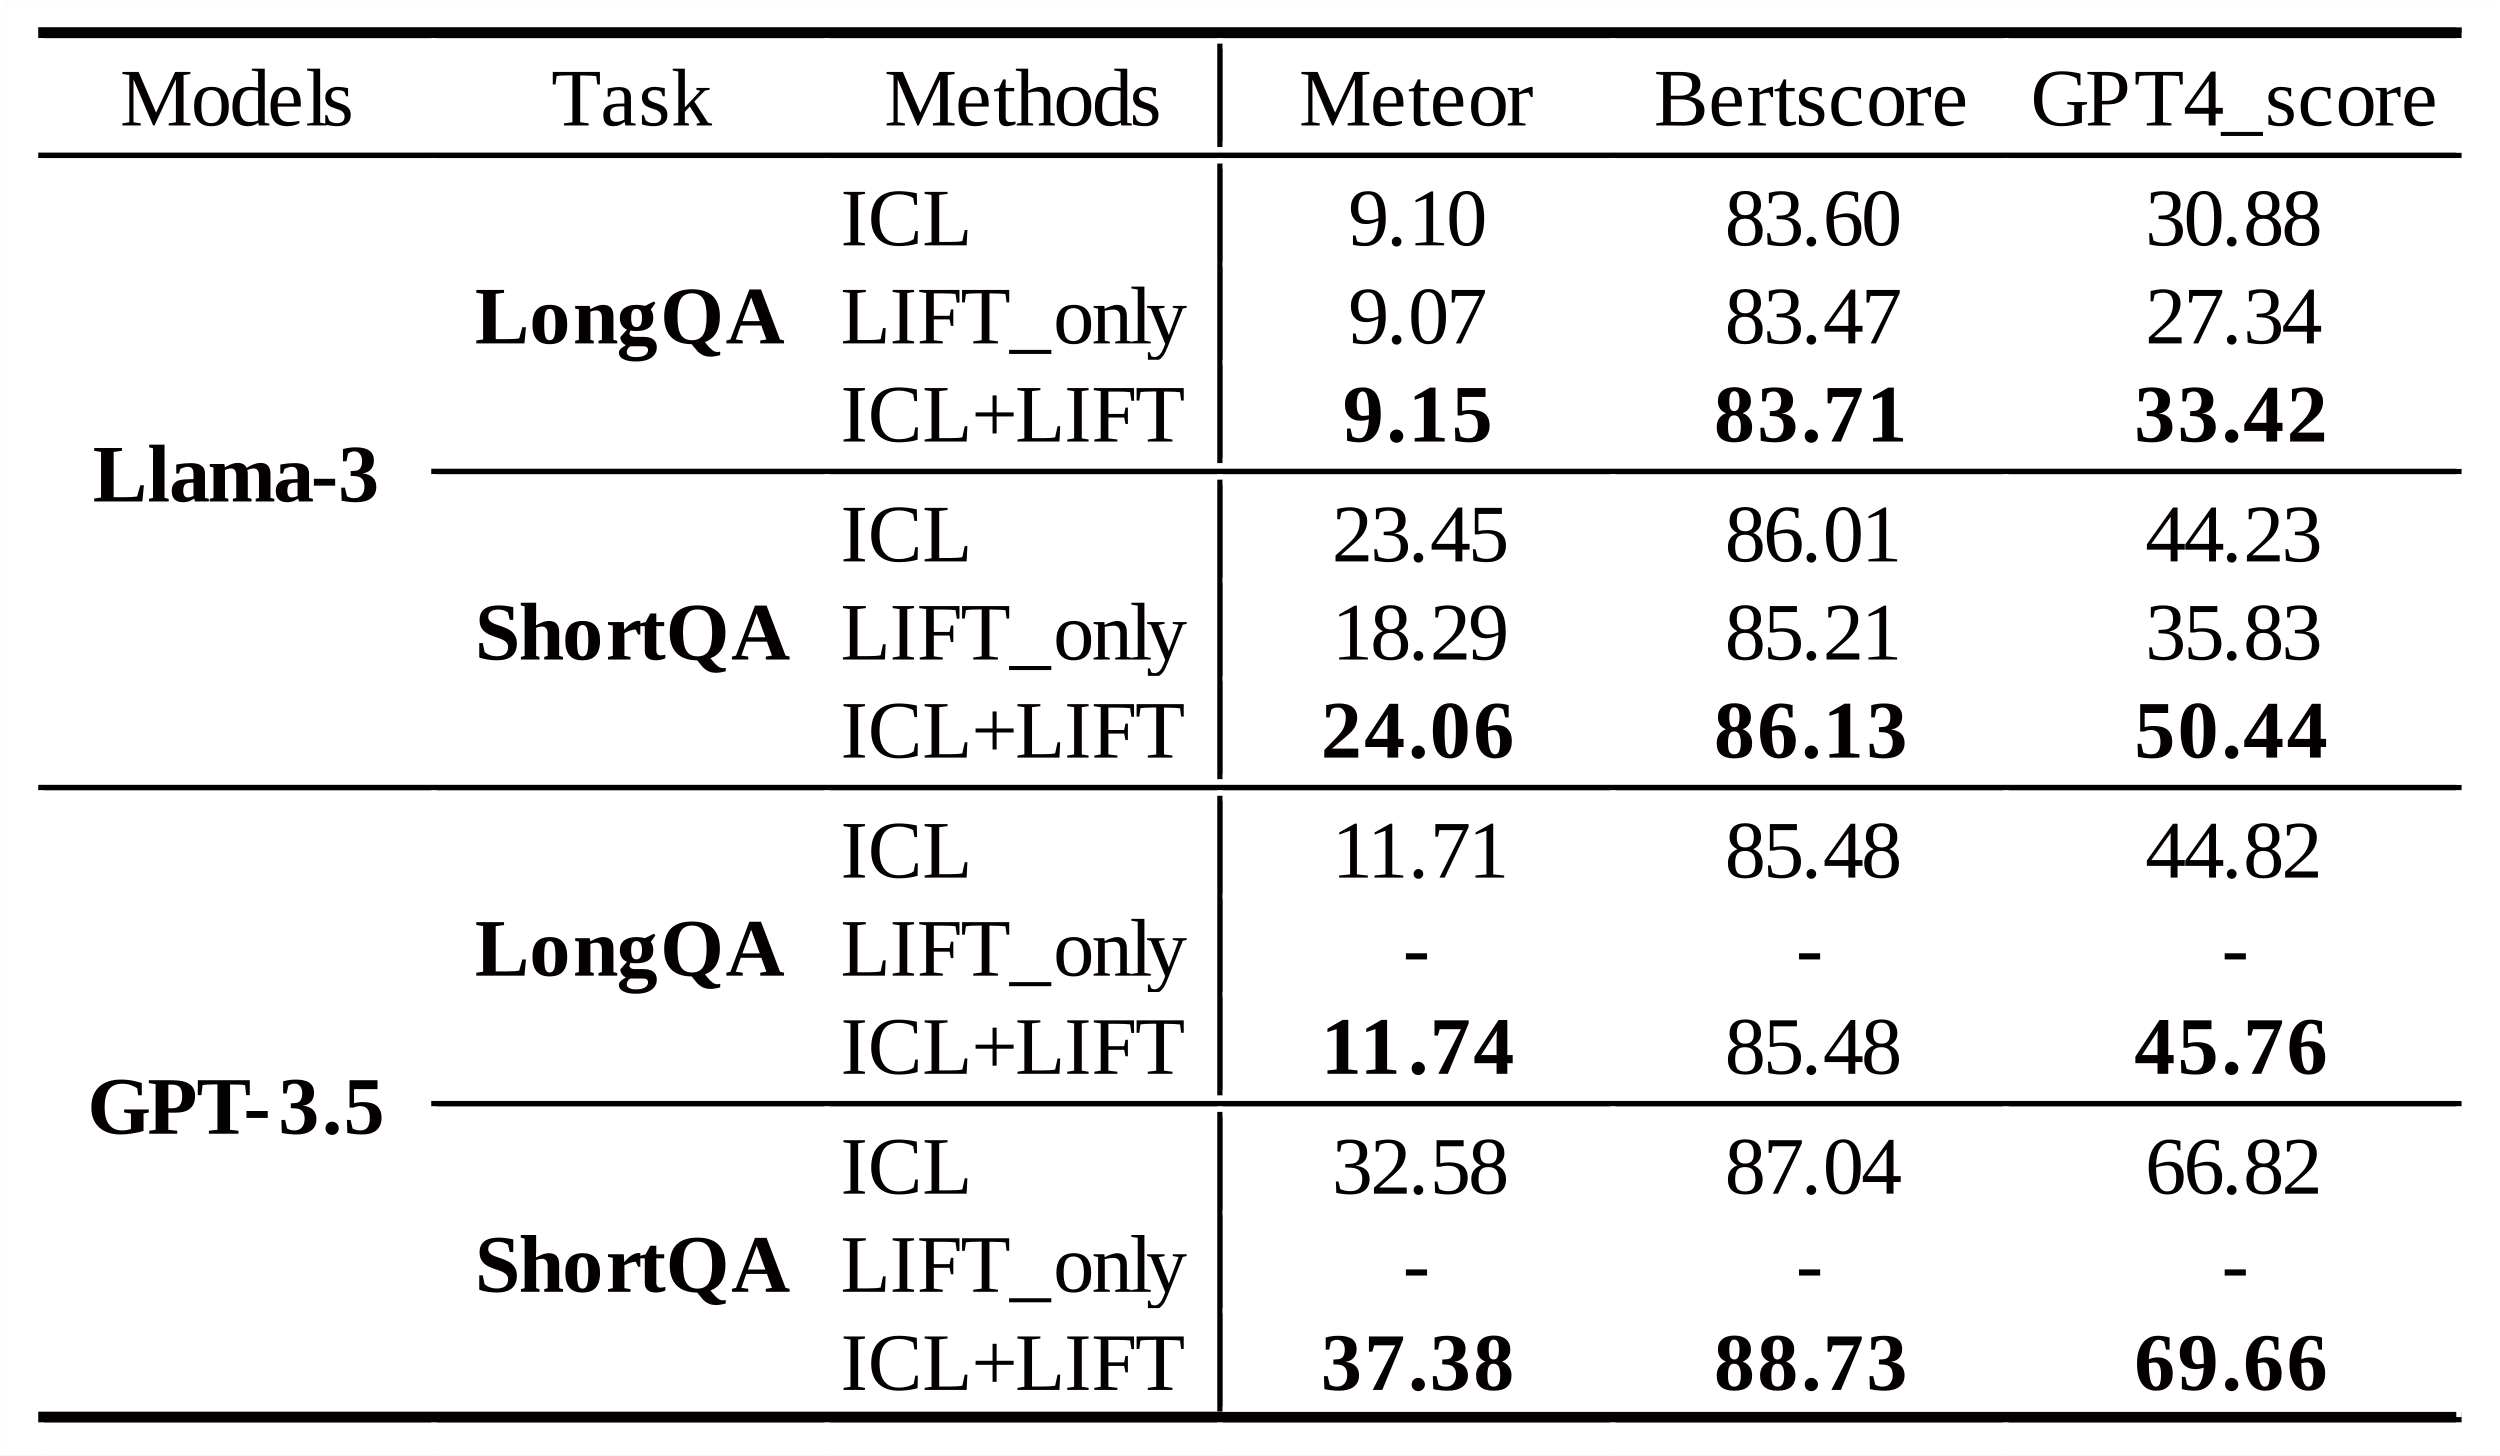
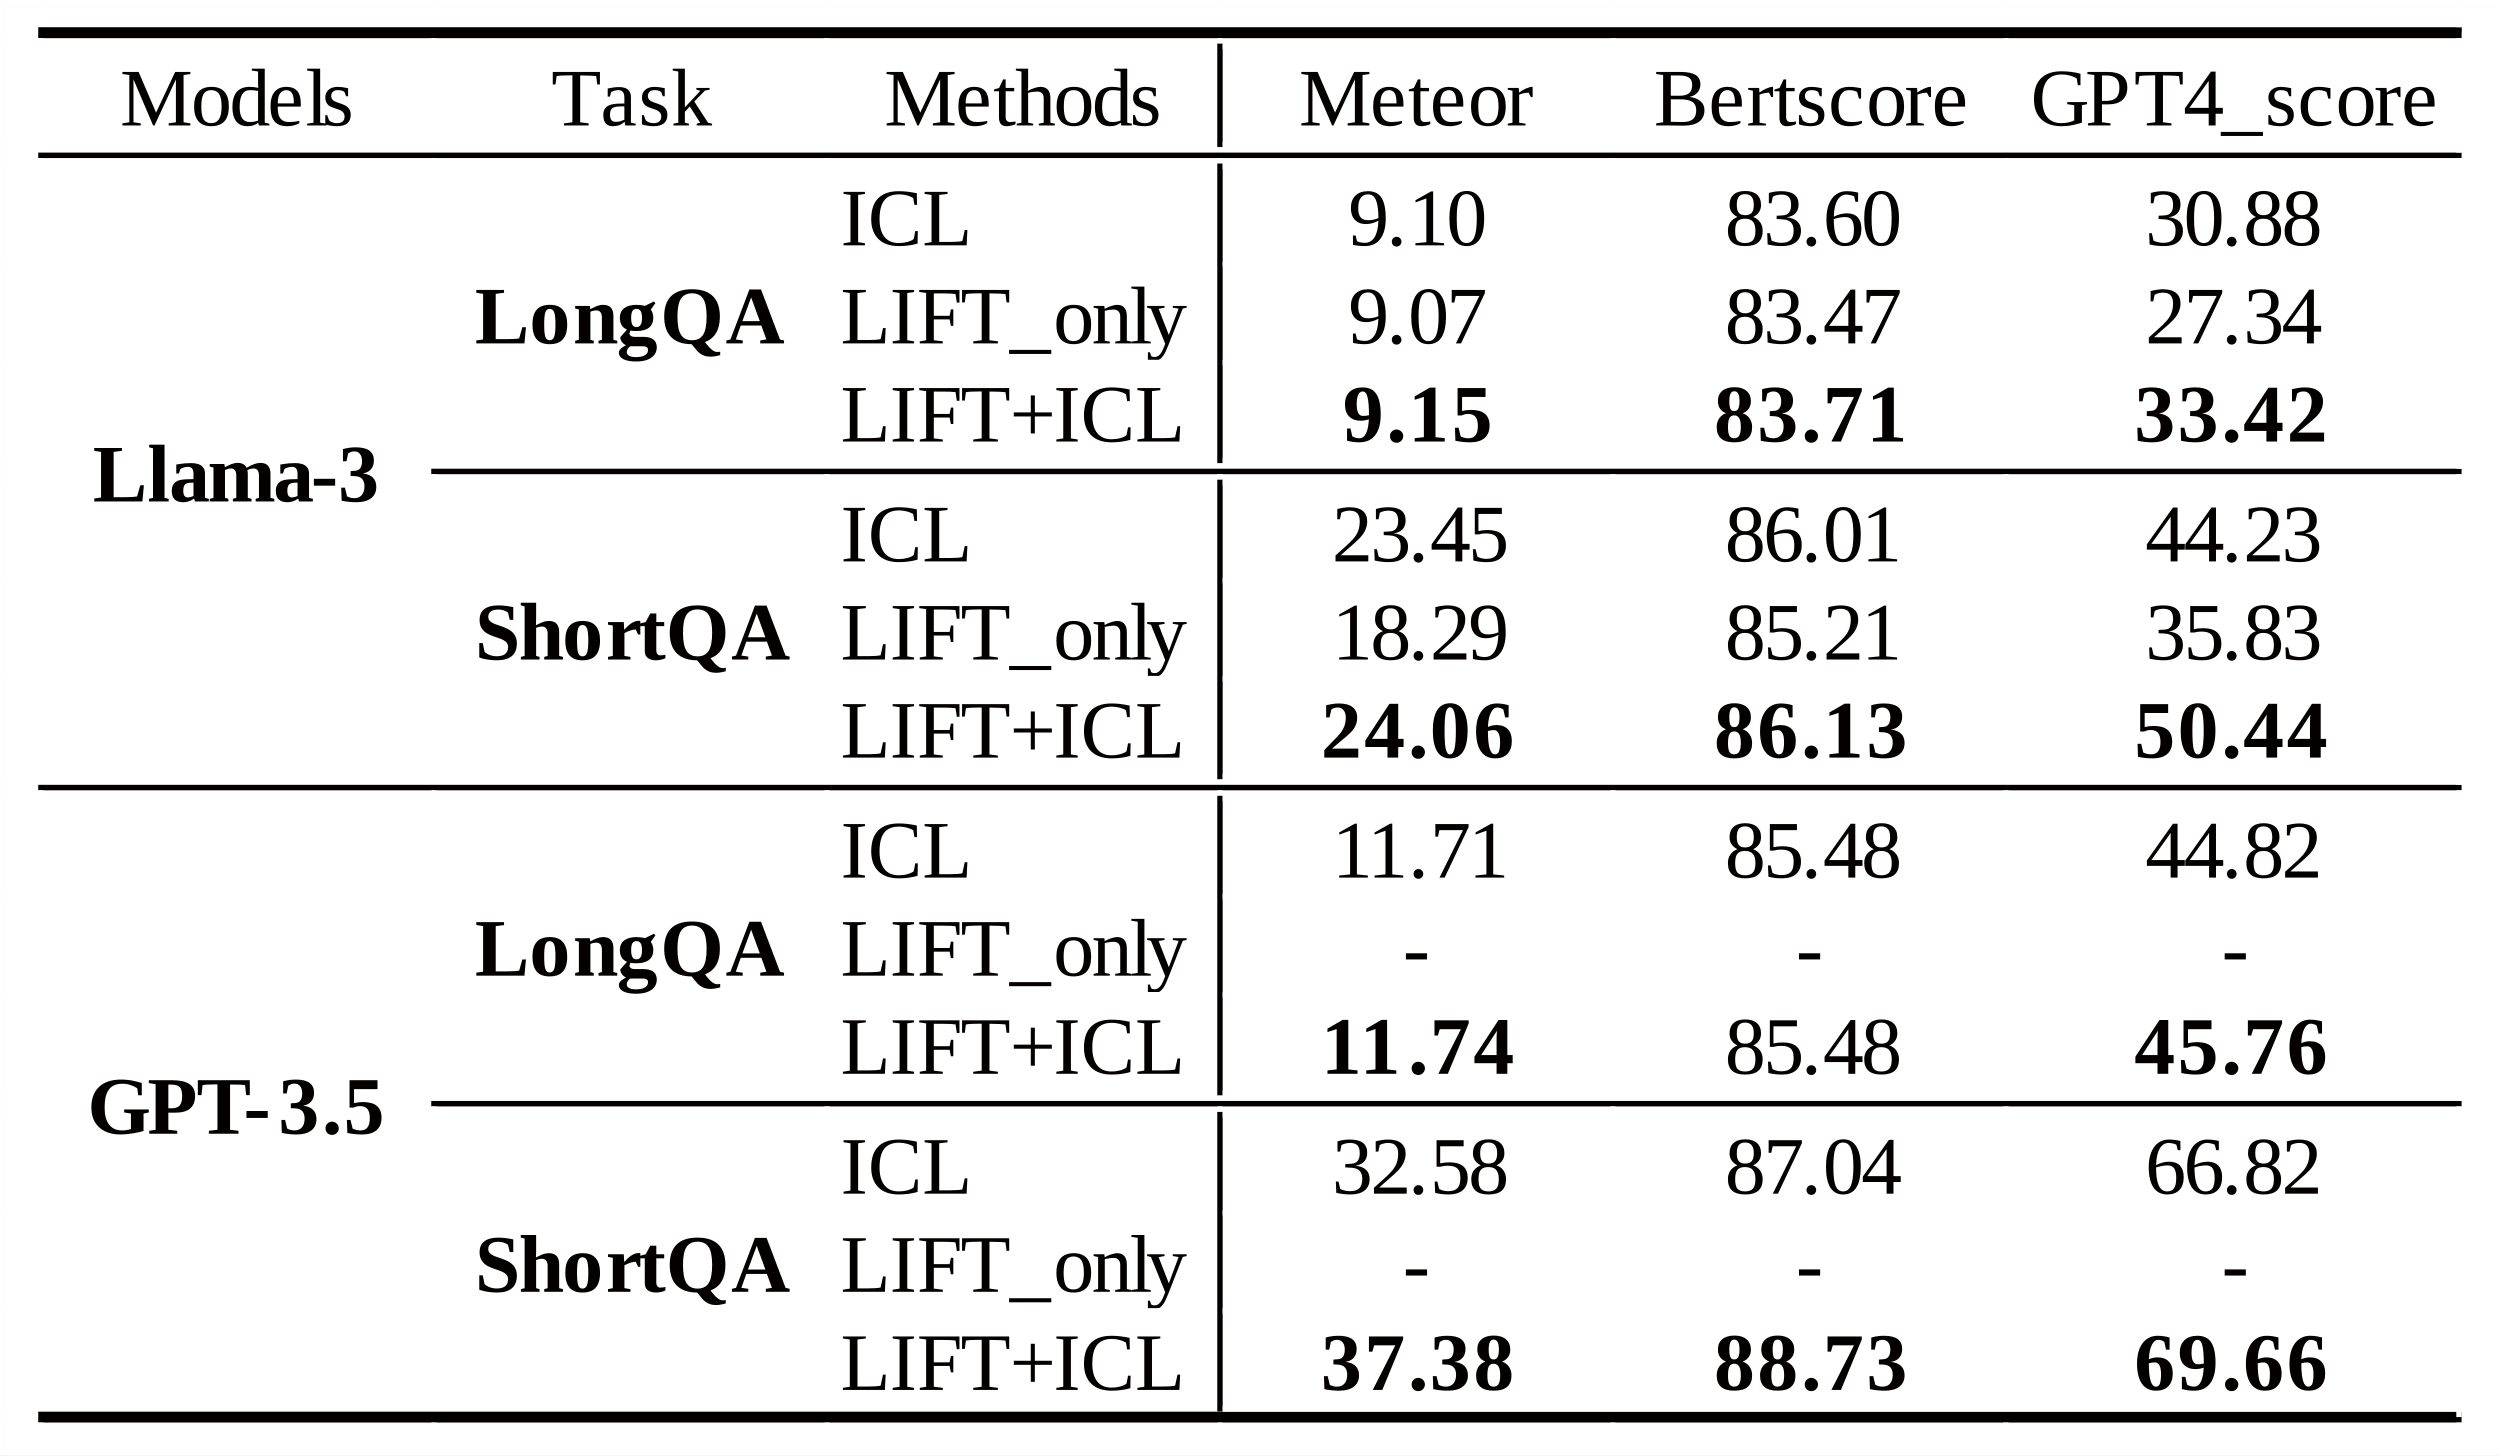
<svg xmlns="http://www.w3.org/2000/svg" id="_图层_2" data-name="图层 2" viewBox="0 0 356.35 207.43">
  <defs>
    <style>
      .cls-1 {
        letter-spacing: .02em;
      }

      .cls-2 {
        clip-path: url(#clippath-6);
      }

      .cls-3 {
        clip-path: url(#clippath-7);
      }

      .cls-4 {
        letter-spacing: -.04em;
      }

      .cls-5 {
        letter-spacing: 0em;
      }

      .cls-6 {
        letter-spacing: -.02em;
      }

      .cls-7 {
        letter-spacing: -.01em;
      }

      .cls-8 {
        clip-path: url(#clippath-4);
      }

      .cls-9 {
        letter-spacing: -.04em;
      }

      .cls-10 {
        letter-spacing: 0em;
      }

      .cls-11 {
        letter-spacing: 0em;
      }

      .cls-12 {
        letter-spacing: .02em;
      }

      .cls-13 {
        letter-spacing: -.08em;
      }

      .cls-14 {
        letter-spacing: -.06em;
      }

      .cls-15 {
        fill: #fff;
      }

      .cls-15, .cls-16 {
        fill-rule: evenodd;
      }

      .cls-17 {
        letter-spacing: .03em;
      }

      .cls-18 {
        letter-spacing: .03em;
      }

      .cls-19 {
        letter-spacing: .03em;
      }

      .cls-20 {
        letter-spacing: 0em;
      }

      .cls-21 {
        letter-spacing: 0em;
      }

      .cls-22 {
        letter-spacing: 0em;
      }

      .cls-23 {
        letter-spacing: -.08em;
      }

      .cls-16, .cls-24, .cls-25 {
        fill: #040000;
      }

      .cls-24 {
        font-family: TimesNewRomanPSMT, 'Times New Roman';
      }

      .cls-24, .cls-25 {
        font-size: 11.65px;
      }

      .cls-26 {
        clip-path: url(#clippath-1);
      }

      .cls-27 {
        letter-spacing: -.01em;
      }

      .cls-28 {
        letter-spacing: .04em;
      }

      .cls-29 {
-         letter-spacing: -.03em;
+         clip-path: url(#clippath-5);
      }

      .cls-30 {
-         clip-path: url(#clippath-5);
+         letter-spacing: .02em;
      }

      .cls-31 {
        letter-spacing: .02em;
      }

      .cls-32 {
-         letter-spacing: .02em;
+         clip-path: url(#clippath-3);
      }

      .cls-33 {
-         clip-path: url(#clippath-3);
-       }
- 
-       .cls-34 {
        clip-rule: evenodd;
        fill: none;
      }

+       .cls-34 {
+         letter-spacing: -.01em;
+       }
+ 
      .cls-35 {
        letter-spacing: -.01em;
      }

      .cls-36 {
-         letter-spacing: -.01em;
+         letter-spacing: .02em;
      }

      .cls-37 {
-         letter-spacing: .02em;
+         letter-spacing: -.03em;
      }

      .cls-38 {
+         clip-path: url(#clippath-2);
+       }
+ 
+       .cls-39 {
        letter-spacing: -.03em;
-       }
- 
-       .cls-39 {
-         clip-path: url(#clippath-2);
      }

      .cls-40 {
        letter-spacing: -.02em;
      }

      .cls-41 {
        clip-path: url(#clippath);
-       }
- 
-       .cls-42 {
-         letter-spacing: 0em;
      }

      .cls-25 {
        font-family: TimesNewRomanPS-BoldMT, 'Times New Roman';
        font-weight: 700;
      }

-       .cls-43 {
+       .cls-42 {
        letter-spacing: -.03em;
      }
    </style>
    <clipPath id="clippath">
-       <polygon class="cls-34" points=".78 .78 356.35 .78 356.35 207.43 .78 207.43 .78 .78 .78 .78" />
+       <polygon class="cls-33" points=".78 .78 356.35 .78 356.35 207.43 .78 207.43 .78 .78 .78 .78" />
    </clipPath>
    <clipPath id="clippath-1">
-       <polygon class="cls-34" points="62.24 24.08 117.49 24.08 117.49 65.26 62.24 65.26 62.24 24.08 62.24 24.08" />
+       <polygon class="cls-33" points="62.24 24.08 117.49 24.08 117.49 65.26 62.24 65.26 62.24 24.08 62.24 24.08" />
    </clipPath>
    <clipPath id="clippath-2">
-       <polygon class="cls-34" points="6.22 24.08 61.47 24.08 61.47 110.32 6.22 110.32 6.22 24.08 6.22 24.08" />
+       <polygon class="cls-33" points="6.22 24.08 61.47 24.08 61.47 110.32 6.22 110.32 6.22 24.08 6.22 24.08" />
    </clipPath>
    <clipPath id="clippath-3">
-       <polygon class="cls-34" points="62.24 69.14 117.49 69.14 117.49 110.32 62.24 110.32 62.24 69.14 62.24 69.14" />
+       <polygon class="cls-33" points="62.24 69.14 117.49 69.14 117.49 110.32 62.24 110.32 62.24 69.14 62.24 69.14" />
    </clipPath>
    <clipPath id="clippath-4">
-       <polygon class="cls-34" points="62.24 114.2 117.49 114.2 117.49 155.38 62.24 155.38 62.24 114.2 62.24 114.2" />
+       <polygon class="cls-33" points="62.24 114.2 117.49 114.2 117.49 155.38 62.24 155.38 62.24 114.2 62.24 114.2" />
    </clipPath>
    <clipPath id="clippath-5">
-       <polygon class="cls-34" points="62.24 159.27 117.49 159.27 117.49 200.44 62.24 200.44 62.24 159.27 62.24 159.27" />
+       <polygon class="cls-33" points="62.24 159.27 117.49 159.27 117.49 200.44 62.24 200.44 62.24 159.27 62.24 159.27" />
    </clipPath>
    <clipPath id="clippath-6">
-       <polygon class="cls-34" points="6.22 114.2 61.47 114.2 61.47 200.44 6.22 200.44 6.22 114.2 6.22 114.2" />
+       <polygon class="cls-33" points="6.22 114.2 61.47 114.2 61.47 200.44 6.22 200.44 6.22 114.2 6.22 114.2" />
    </clipPath>
    <clipPath id="clippath-7">
-       <polygon class="cls-34" points="0 0 356.35 0 356.35 207.43 0 207.43 0 0 0 0" />
+       <polygon class="cls-33" points="0 0 356.35 0 356.35 207.43 0 207.43 0 0 0 0" />
    </clipPath>
  </defs>
  <g id="_图层_1-2" data-name="图层 1">
    <g>
      <g class="cls-41">
        <polyline class="cls-15" points="0 0 0 207.43 356.35 207.43 356.35 0 0 0" />
        <text class="cls-24" transform="translate(17.12 17.88)">
          <tspan class="cls-40" x="0" y="0">M</tspan>
-           <tspan class="cls-38" x="10.11" y="0">od</tspan>
-           <tspan class="cls-37" x="20.99" y="0">e</tspan>
+           <tspan class="cls-37" x="10.11" y="0">od</tspan>
+           <tspan class="cls-36" x="20.99" y="0">e</tspan>
          <tspan class="cls-13" x="26.42" y="0">l</tspan>
          <tspan class="cls-5" x="28.76" y="0">s</tspan>
        </text>
        <text class="cls-24" transform="translate(78.59 17.88)">
          <tspan class="cls-11" x="0" y="0">T</tspan>
-           <tspan class="cls-32" x="7" y="0">a</tspan>
+           <tspan class="cls-31" x="7" y="0">a</tspan>
          <tspan class="cls-21" x="12.43" y="0">s</tspan>
          <tspan x="17.08" y="0">k</tspan>
        </text>
        <text class="cls-24" transform="translate(126.05 17.88)">
          <tspan class="cls-40" x="0" y="0">M</tspan>
-           <tspan class="cls-37" x="10.11" y="0">e</tspan>
+           <tspan class="cls-36" x="10.11" y="0">e</tspan>
          <tspan class="cls-27" x="15.53" y="0">t</tspan>
-           <tspan class="cls-38" x="18.64" y="0">hod</tspan>
+           <tspan class="cls-37" x="18.64" y="0">hod</tspan>
          <tspan x="34.97" y="0">s</tspan>
        </text>
        <text class="cls-24" transform="translate(185.17 17.88)">
          <tspan class="cls-6" x="0" y="0">M</tspan>
          <tspan class="cls-12" x="10.11" y="0">e</tspan>
-           <tspan class="cls-36" x="15.53" y="0">t</tspan>
+           <tspan class="cls-35" x="15.53" y="0">t</tspan>
          <tspan class="cls-12" x="18.64" y="0">e</tspan>
-           <tspan class="cls-43" x="24.07" y="0">o</tspan>
+           <tspan class="cls-42" x="24.07" y="0">o</tspan>
          <tspan x="29.51" y="0">r</tspan>
        </text>
        <text class="cls-24" transform="translate(235.75 17.88)">
          <tspan x="0" y="0">B</tspan>
-           <tspan class="cls-32" x="7.77" y="0">e</tspan>
+           <tspan class="cls-31" x="7.77" y="0">e</tspan>
          <tspan x="13.2" y="0">r</tspan>
          <tspan class="cls-7" x="17.08" y="0">t</tspan>
          <tspan class="cls-21" x="20.19" y="0">s</tspan>
          <tspan class="cls-12" x="24.84" y="0">c</tspan>
-           <tspan class="cls-43" x="30.27" y="0">o</tspan>
+           <tspan class="cls-42" x="30.27" y="0">o</tspan>
          <tspan class="cls-22" x="35.71" y="0">re</tspan>
        </text>
        <text class="cls-24" transform="translate(289.44 17.88)">
          <tspan class="cls-14" x="0" y="0">G</tspan>
          <tspan class="cls-28" x="7.77" y="0">P</tspan>
-           <tspan class="cls-35" x="14.76" y="0">T</tspan>
-           <tspan class="cls-43" x="21.76" y="0">4</tspan>
+           <tspan class="cls-34" x="14.76" y="0">T</tspan>
+           <tspan class="cls-42" x="21.76" y="0">4</tspan>
          <tspan class="cls-17" x="27.2" y="0">_</tspan>
          <tspan class="cls-21" x="33.41" y="0">s</tspan>
          <tspan class="cls-12" x="38.06" y="0">c</tspan>
-           <tspan class="cls-43" x="43.49" y="0">o</tspan>
+           <tspan class="cls-42" x="43.49" y="0">o</tspan>
          <tspan class="cls-22" x="48.94" y="0">re</tspan>
        </text>
        <text class="cls-24" transform="translate(119.82 34.97)">
          <tspan x="0" y="0">ICL</tspan>
        </text>
        <text class="cls-24" transform="translate(192.18 34.97)">
-           <tspan class="cls-43" x="0" y="0">9</tspan>
+           <tspan class="cls-42" x="0" y="0">9</tspan>
          <tspan class="cls-1" x="5.44" y="0">.</tspan>
-           <tspan class="cls-43" x="8.54" y="0">1</tspan>
+           <tspan class="cls-42" x="8.54" y="0">1</tspan>
          <tspan x="13.98" y="0">0</tspan>
        </text>
        <text class="cls-24" transform="translate(245.86 34.97)">
-           <tspan class="cls-43" x="0" y="0">83</tspan>
-           <tspan class="cls-1" x="10.88" y="0">.</tspan>
-           <tspan class="cls-43" x="13.98" y="0">6</tspan>
+           <tspan class="cls-42" x="0" y="0">83</tspan>
+           <tspan class="cls-1" x="10.88" y="0">.</tspan>
+           <tspan class="cls-42" x="13.98" y="0">6</tspan>
          <tspan class="cls-10" x="19.43" y="0">0</tspan>
        </text>
        <text class="cls-24" transform="translate(305.78 34.97)">
-           <tspan class="cls-43" x="0" y="0">30</tspan>
-           <tspan class="cls-1" x="10.88" y="0">.</tspan>
-           <tspan class="cls-43" x="13.98" y="0">8</tspan>
+           <tspan class="cls-42" x="0" y="0">30</tspan>
+           <tspan class="cls-1" x="10.88" y="0">.</tspan>
+           <tspan class="cls-42" x="13.98" y="0">8</tspan>
          <tspan class="cls-10" x="19.43" y="0">8</tspan>
        </text>
        <text class="cls-24" transform="translate(119.82 48.95)">
          <tspan class="cls-11" x="0" y="0">L</tspan>
          <tspan class="cls-20" x="7" y="0">I</tspan>
          <tspan class="cls-6" x="10.88" y="0">F</tspan>
          <tspan class="cls-11" x="17.11" y="0">T</tspan>
          <tspan class="cls-18" x="24.11" y="0">_</tspan>
-           <tspan class="cls-43" x="30.32" y="0">on</tspan>
+           <tspan class="cls-42" x="30.32" y="0">on</tspan>
          <tspan class="cls-23" x="41.21" y="0">l</tspan>
          <tspan x="43.55" y="0">y</tspan>
        </text>
        <text class="cls-24" transform="translate(192.18 48.95)">
-           <tspan class="cls-43" x="0" y="0">9</tspan>
+           <tspan class="cls-42" x="0" y="0">9</tspan>
          <tspan class="cls-1" x="5.44" y="0">.</tspan>
-           <tspan class="cls-43" x="8.54" y="0">0</tspan>
+           <tspan class="cls-42" x="8.54" y="0">0</tspan>
          <tspan x="13.98" y="0">7</tspan>
        </text>
        <text class="cls-24" transform="translate(245.86 48.95)">
-           <tspan class="cls-43" x="0" y="0">83</tspan>
-           <tspan class="cls-1" x="10.88" y="0">.</tspan>
-           <tspan class="cls-43" x="13.98" y="0">4</tspan>
+           <tspan class="cls-42" x="0" y="0">83</tspan>
+           <tspan class="cls-1" x="10.88" y="0">.</tspan>
+           <tspan class="cls-42" x="13.98" y="0">4</tspan>
          <tspan class="cls-10" x="19.43" y="0">7</tspan>
        </text>
        <text class="cls-24" transform="translate(305.78 48.95)">
-           <tspan class="cls-43" x="0" y="0">27</tspan>
-           <tspan class="cls-1" x="10.88" y="0">.</tspan>
-           <tspan class="cls-43" x="13.98" y="0">3</tspan>
+           <tspan class="cls-42" x="0" y="0">27</tspan>
+           <tspan class="cls-1" x="10.88" y="0">.</tspan>
+           <tspan class="cls-42" x="13.98" y="0">3</tspan>
          <tspan class="cls-10" x="19.43" y="0">4</tspan>
        </text>
        <text class="cls-24" transform="translate(119.82 62.94)">
-           <tspan x="0" y="0">IC</tspan>
-           <tspan class="cls-11" x="11.65" y="0">L</tspan>
-           <tspan class="cls-29" x="18.66" y="0">+</tspan>
-           <tspan class="cls-42" x="24.88" y="0">L</tspan>
-           <tspan x="31.88" y="0">I</tspan>
-           <tspan class="cls-6" x="35.76" y="0">F</tspan>
-           <tspan x="41.99" y="0">T</tspan>
+           <tspan class="cls-11" x="0" y="0">L</tspan>
+           <tspan class="cls-20" x="7" y="0">I</tspan>
+           <tspan class="cls-6" x="10.88" y="0">F</tspan>
+           <tspan class="cls-11" x="17.11" y="0">T</tspan>
+           <tspan class="cls-39" x="24.11" y="0">+</tspan>
+           <tspan x="30.33" y="0">ICL</tspan>
        </text>
        <text class="cls-25" transform="translate(191.4 62.94)">
          <tspan class="cls-17" x="0" y="0">9</tspan>
          <tspan class="cls-1" x="6.21" y="0">.</tspan>
          <tspan class="cls-17" x="9.31" y="0">1</tspan>
          <tspan x="15.52" y="0">5</tspan>
        </text>
        <text class="cls-25" transform="translate(244.31 62.94)">
          <tspan class="cls-17" x="0" y="0">83</tspan>
          <tspan class="cls-1" x="12.42" y="0">.</tspan>
          <tspan class="cls-18" x="15.52" y="0">7</tspan>
          <tspan class="cls-10" x="21.73" y="0">1</tspan>
        </text>
        <text class="cls-25" transform="translate(304.22 62.94)">
          <tspan class="cls-17" x="0" y="0">33</tspan>
          <tspan class="cls-1" x="12.42" y="0">.</tspan>
          <tspan class="cls-18" x="15.52" y="0">4</tspan>
          <tspan class="cls-10" x="21.73" y="0">2</tspan>
        </text>
        <text class="cls-24" transform="translate(119.82 80.02)">
          <tspan x="0" y="0">ICL</tspan>
        </text>
        <text class="cls-24" transform="translate(189.85 80.02)">
-           <tspan class="cls-43" x="0" y="0">23</tspan>
-           <tspan class="cls-1" x="10.88" y="0">.</tspan>
-           <tspan class="cls-43" x="13.98" y="0">4</tspan>
+           <tspan class="cls-42" x="0" y="0">23</tspan>
+           <tspan class="cls-1" x="10.88" y="0">.</tspan>
+           <tspan class="cls-42" x="13.98" y="0">4</tspan>
          <tspan class="cls-10" x="19.43" y="0">5</tspan>
        </text>
        <text class="cls-24" transform="translate(245.86 80.02)">
-           <tspan class="cls-43" x="0" y="0">86</tspan>
-           <tspan class="cls-1" x="10.88" y="0">.</tspan>
-           <tspan class="cls-43" x="13.98" y="0">0</tspan>
+           <tspan class="cls-42" x="0" y="0">86</tspan>
+           <tspan class="cls-1" x="10.88" y="0">.</tspan>
+           <tspan class="cls-42" x="13.98" y="0">0</tspan>
          <tspan class="cls-10" x="19.43" y="0">1</tspan>
        </text>
        <text class="cls-24" transform="translate(305.78 80.02)">
-           <tspan class="cls-43" x="0" y="0">44</tspan>
-           <tspan class="cls-1" x="10.88" y="0">.</tspan>
-           <tspan class="cls-43" x="13.98" y="0">2</tspan>
+           <tspan class="cls-42" x="0" y="0">44</tspan>
+           <tspan class="cls-1" x="10.88" y="0">.</tspan>
+           <tspan class="cls-42" x="13.98" y="0">2</tspan>
          <tspan class="cls-10" x="19.43" y="0">3</tspan>
        </text>
        <text class="cls-24" transform="translate(119.82 94.01)">
          <tspan class="cls-11" x="0" y="0">L</tspan>
          <tspan class="cls-20" x="7" y="0">I</tspan>
          <tspan class="cls-6" x="10.88" y="0">F</tspan>
          <tspan class="cls-11" x="17.11" y="0">T</tspan>
          <tspan class="cls-18" x="24.11" y="0">_</tspan>
-           <tspan class="cls-43" x="30.32" y="0">on</tspan>
+           <tspan class="cls-42" x="30.32" y="0">on</tspan>
          <tspan class="cls-23" x="41.21" y="0">l</tspan>
          <tspan x="43.55" y="0">y</tspan>
        </text>
        <text class="cls-24" transform="translate(189.85 94.01)">
-           <tspan class="cls-43" x="0" y="0">18</tspan>
-           <tspan class="cls-1" x="10.88" y="0">.</tspan>
-           <tspan class="cls-43" x="13.98" y="0">2</tspan>
+           <tspan class="cls-42" x="0" y="0">18</tspan>
+           <tspan class="cls-1" x="10.88" y="0">.</tspan>
+           <tspan class="cls-42" x="13.98" y="0">2</tspan>
          <tspan class="cls-10" x="19.43" y="0">9</tspan>
        </text>
        <text class="cls-24" transform="translate(245.86 94.01)">
-           <tspan class="cls-43" x="0" y="0">85</tspan>
-           <tspan class="cls-1" x="10.88" y="0">.</tspan>
-           <tspan class="cls-43" x="13.98" y="0">2</tspan>
+           <tspan class="cls-42" x="0" y="0">85</tspan>
+           <tspan class="cls-1" x="10.88" y="0">.</tspan>
+           <tspan class="cls-42" x="13.98" y="0">2</tspan>
          <tspan class="cls-10" x="19.43" y="0">1</tspan>
        </text>
        <text class="cls-24" transform="translate(305.78 94.01)">
-           <tspan class="cls-43" x="0" y="0">35</tspan>
-           <tspan class="cls-1" x="10.88" y="0">.</tspan>
-           <tspan class="cls-43" x="13.98" y="0">8</tspan>
+           <tspan class="cls-42" x="0" y="0">35</tspan>
+           <tspan class="cls-1" x="10.88" y="0">.</tspan>
+           <tspan class="cls-42" x="13.98" y="0">8</tspan>
          <tspan class="cls-10" x="19.43" y="0">3</tspan>
        </text>
        <text class="cls-24" transform="translate(119.82 107.99)">
-           <tspan x="0" y="0">IC</tspan>
-           <tspan class="cls-11" x="11.65" y="0">L</tspan>
-           <tspan class="cls-29" x="18.66" y="0">+</tspan>
-           <tspan class="cls-42" x="24.88" y="0">L</tspan>
-           <tspan x="31.88" y="0">I</tspan>
-           <tspan class="cls-6" x="35.76" y="0">F</tspan>
-           <tspan x="41.99" y="0">T</tspan>
+           <tspan class="cls-11" x="0" y="0">L</tspan>
+           <tspan class="cls-20" x="7" y="0">I</tspan>
+           <tspan class="cls-6" x="10.88" y="0">F</tspan>
+           <tspan class="cls-11" x="17.11" y="0">T</tspan>
+           <tspan class="cls-39" x="24.11" y="0">+</tspan>
+           <tspan x="30.33" y="0">ICL</tspan>
        </text>
        <text class="cls-25" transform="translate(188.28 107.99)">
          <tspan class="cls-17" x="0" y="0">24</tspan>
          <tspan class="cls-1" x="12.42" y="0">.</tspan>
          <tspan class="cls-18" x="15.52" y="0">0</tspan>
          <tspan class="cls-10" x="21.73" y="0">6</tspan>
        </text>
        <text class="cls-25" transform="translate(244.31 107.99)">
          <tspan class="cls-17" x="0" y="0">86</tspan>
          <tspan class="cls-1" x="12.42" y="0">.</tspan>
          <tspan class="cls-18" x="15.52" y="0">1</tspan>
          <tspan class="cls-10" x="21.73" y="0">3</tspan>
        </text>
        <text class="cls-25" transform="translate(304.22 107.99)">
          <tspan class="cls-17" x="0" y="0">50</tspan>
          <tspan class="cls-1" x="12.42" y="0">.</tspan>
          <tspan class="cls-18" x="15.52" y="0">4</tspan>
          <tspan class="cls-10" x="21.73" y="0">4</tspan>
        </text>
        <text class="cls-24" transform="translate(119.82 125.09)">
          <tspan x="0" y="0">ICL</tspan>
        </text>
        <text class="cls-24" transform="translate(189.85 125.09)">
-           <tspan class="cls-43" x="0" y="0">11</tspan>
-           <tspan class="cls-1" x="10.88" y="0">.</tspan>
-           <tspan class="cls-43" x="13.98" y="0">7</tspan>
+           <tspan class="cls-42" x="0" y="0">11</tspan>
+           <tspan class="cls-1" x="10.88" y="0">.</tspan>
+           <tspan class="cls-42" x="13.98" y="0">7</tspan>
          <tspan class="cls-10" x="19.43" y="0">1</tspan>
        </text>
        <text class="cls-24" transform="translate(245.86 125.09)">
-           <tspan class="cls-43" x="0" y="0">85</tspan>
-           <tspan class="cls-1" x="10.88" y="0">.</tspan>
-           <tspan class="cls-43" x="13.98" y="0">4</tspan>
+           <tspan class="cls-42" x="0" y="0">85</tspan>
+           <tspan class="cls-1" x="10.88" y="0">.</tspan>
+           <tspan class="cls-42" x="13.98" y="0">4</tspan>
          <tspan class="cls-10" x="19.43" y="0">8</tspan>
        </text>
        <text class="cls-24" transform="translate(305.78 125.09)">
-           <tspan class="cls-43" x="0" y="0">44</tspan>
-           <tspan class="cls-1" x="10.88" y="0">.</tspan>
-           <tspan class="cls-43" x="13.98" y="0">8</tspan>
+           <tspan class="cls-42" x="0" y="0">44</tspan>
+           <tspan class="cls-1" x="10.88" y="0">.</tspan>
+           <tspan class="cls-42" x="13.98" y="0">8</tspan>
          <tspan class="cls-10" x="19.43" y="0">2</tspan>
        </text>
        <text class="cls-24" transform="translate(119.82 139.07)">
          <tspan class="cls-11" x="0" y="0">L</tspan>
          <tspan class="cls-20" x="7" y="0">I</tspan>
          <tspan class="cls-6" x="10.88" y="0">F</tspan>
          <tspan class="cls-11" x="17.11" y="0">T</tspan>
          <tspan class="cls-18" x="24.11" y="0">_</tspan>
-           <tspan class="cls-43" x="30.32" y="0">on</tspan>
+           <tspan class="cls-42" x="30.32" y="0">on</tspan>
          <tspan class="cls-23" x="41.21" y="0">l</tspan>
          <tspan x="43.55" y="0">y</tspan>
        </text>
        <text class="cls-24" transform="translate(199.96 139.07)">
          <tspan x="0" y="0">-</tspan>
        </text>
        <text class="cls-24" transform="translate(255.99 139.07)">
          <tspan x="0" y="0">-</tspan>
        </text>
        <text class="cls-24" transform="translate(316.67 139.07)">
          <tspan x="0" y="0">-</tspan>
        </text>
        <text class="cls-24" transform="translate(119.82 153.06)">
-           <tspan x="0" y="0">IC</tspan>
-           <tspan class="cls-11" x="11.65" y="0">L</tspan>
-           <tspan class="cls-29" x="18.66" y="0">+</tspan>
-           <tspan class="cls-42" x="24.88" y="0">L</tspan>
-           <tspan x="31.88" y="0">I</tspan>
-           <tspan class="cls-6" x="35.76" y="0">F</tspan>
-           <tspan x="41.99" y="0">T</tspan>
+           <tspan class="cls-11" x="0" y="0">L</tspan>
+           <tspan class="cls-20" x="7" y="0">I</tspan>
+           <tspan class="cls-6" x="10.88" y="0">F</tspan>
+           <tspan class="cls-11" x="17.11" y="0">T</tspan>
+           <tspan class="cls-39" x="24.11" y="0">+</tspan>
+           <tspan x="30.33" y="0">ICL</tspan>
        </text>
        <text class="cls-25" transform="translate(188.28 153.06)">
          <tspan class="cls-17" x="0" y="0">11</tspan>
          <tspan class="cls-1" x="12.42" y="0">.</tspan>
          <tspan class="cls-18" x="15.52" y="0">7</tspan>
          <tspan class="cls-10" x="21.73" y="0">4</tspan>
        </text>
        <text class="cls-24" transform="translate(245.86 153.06)">
-           <tspan class="cls-43" x="0" y="0">85</tspan>
-           <tspan class="cls-1" x="10.88" y="0">.</tspan>
-           <tspan class="cls-43" x="13.98" y="0">4</tspan>
+           <tspan class="cls-42" x="0" y="0">85</tspan>
+           <tspan class="cls-1" x="10.88" y="0">.</tspan>
+           <tspan class="cls-42" x="13.98" y="0">4</tspan>
          <tspan class="cls-10" x="19.43" y="0">8</tspan>
        </text>
        <text class="cls-25" transform="translate(304.22 153.06)">
          <tspan class="cls-17" x="0" y="0">45</tspan>
          <tspan class="cls-1" x="12.42" y="0">.</tspan>
          <tspan class="cls-18" x="15.52" y="0">7</tspan>
          <tspan class="cls-10" x="21.73" y="0">6</tspan>
        </text>
        <text class="cls-24" transform="translate(119.82 170.15)">
          <tspan x="0" y="0">ICL</tspan>
        </text>
        <text class="cls-24" transform="translate(189.85 170.15)">
-           <tspan class="cls-43" x="0" y="0">32</tspan>
-           <tspan class="cls-1" x="10.88" y="0">.</tspan>
-           <tspan class="cls-43" x="13.98" y="0">5</tspan>
+           <tspan class="cls-42" x="0" y="0">32</tspan>
+           <tspan class="cls-1" x="10.88" y="0">.</tspan>
+           <tspan class="cls-42" x="13.98" y="0">5</tspan>
          <tspan class="cls-10" x="19.43" y="0">8</tspan>
        </text>
        <text class="cls-24" transform="translate(245.86 170.15)">
-           <tspan class="cls-43" x="0" y="0">87</tspan>
-           <tspan class="cls-1" x="10.88" y="0">.</tspan>
-           <tspan class="cls-43" x="13.98" y="0">0</tspan>
+           <tspan class="cls-42" x="0" y="0">87</tspan>
+           <tspan class="cls-1" x="10.88" y="0">.</tspan>
+           <tspan class="cls-42" x="13.98" y="0">0</tspan>
          <tspan class="cls-10" x="19.43" y="0">4</tspan>
        </text>
        <text class="cls-24" transform="translate(305.78 170.15)">
-           <tspan class="cls-43" x="0" y="0">66</tspan>
-           <tspan class="cls-1" x="10.88" y="0">.</tspan>
-           <tspan class="cls-43" x="13.98" y="0">8</tspan>
+           <tspan class="cls-42" x="0" y="0">66</tspan>
+           <tspan class="cls-1" x="10.88" y="0">.</tspan>
+           <tspan class="cls-42" x="13.98" y="0">8</tspan>
          <tspan class="cls-10" x="19.43" y="0">2</tspan>
        </text>
        <text class="cls-24" transform="translate(119.82 184.13)">
          <tspan class="cls-11" x="0" y="0">L</tspan>
          <tspan class="cls-20" x="7" y="0">I</tspan>
          <tspan class="cls-6" x="10.88" y="0">F</tspan>
          <tspan class="cls-11" x="17.11" y="0">T</tspan>
          <tspan class="cls-18" x="24.11" y="0">_</tspan>
-           <tspan class="cls-43" x="30.32" y="0">on</tspan>
+           <tspan class="cls-42" x="30.32" y="0">on</tspan>
          <tspan class="cls-23" x="41.21" y="0">l</tspan>
          <tspan x="43.55" y="0">y</tspan>
        </text>
        <text class="cls-24" transform="translate(199.96 184.13)">
          <tspan x="0" y="0">-</tspan>
        </text>
        <text class="cls-24" transform="translate(255.99 184.13)">
          <tspan x="0" y="0">-</tspan>
        </text>
        <text class="cls-24" transform="translate(316.67 184.13)">
          <tspan x="0" y="0">-</tspan>
        </text>
        <text class="cls-24" transform="translate(119.82 198.12)">
-           <tspan x="0" y="0">IC</tspan>
-           <tspan class="cls-11" x="11.65" y="0">L</tspan>
-           <tspan class="cls-29" x="18.66" y="0">+</tspan>
-           <tspan class="cls-42" x="24.88" y="0">L</tspan>
-           <tspan x="31.88" y="0">I</tspan>
-           <tspan class="cls-6" x="35.76" y="0">F</tspan>
-           <tspan x="41.99" y="0">T</tspan>
+           <tspan class="cls-11" x="0" y="0">L</tspan>
+           <tspan class="cls-20" x="7" y="0">I</tspan>
+           <tspan class="cls-6" x="10.88" y="0">F</tspan>
+           <tspan class="cls-11" x="17.11" y="0">T</tspan>
+           <tspan class="cls-39" x="24.11" y="0">+</tspan>
+           <tspan x="30.33" y="0">ICL</tspan>
        </text>
        <text class="cls-25" transform="translate(188.28 198.12)">
          <tspan class="cls-17" x="0" y="0">37</tspan>
          <tspan class="cls-1" x="12.42" y="0">.</tspan>
          <tspan class="cls-18" x="15.52" y="0">3</tspan>
          <tspan class="cls-10" x="21.73" y="0">8</tspan>
        </text>
        <text class="cls-25" transform="translate(244.31 198.12)">
          <tspan class="cls-17" x="0" y="0">88</tspan>
          <tspan class="cls-1" x="12.42" y="0">.</tspan>
          <tspan class="cls-18" x="15.52" y="0">7</tspan>
          <tspan class="cls-10" x="21.73" y="0">3</tspan>
        </text>
        <text class="cls-25" transform="translate(304.22 198.12)">
          <tspan class="cls-17" x="0" y="0">69</tspan>
          <tspan class="cls-1" x="12.42" y="0">.</tspan>
          <tspan class="cls-18" x="15.52" y="0">6</tspan>
          <tspan class="cls-10" x="21.73" y="0">6</tspan>
        </text>
      </g>
      <g class="cls-26">
        <text class="cls-25" transform="translate(67.69 48.95)">
          <tspan x="0" y="0">L</tspan>
          <tspan class="cls-19" x="7.77" y="0">o</tspan>
          <tspan class="cls-6" x="13.98" y="0">n</tspan>
          <tspan class="cls-19" x="20.21" y="0">g</tspan>
-           <tspan class="cls-37" x="26.42" y="0">Q</tspan>
+           <tspan class="cls-36" x="26.42" y="0">Q</tspan>
          <tspan x="35.74" y="0">A</tspan>
        </text>
      </g>
-       <g class="cls-39">
+       <g class="cls-38">
        <text class="cls-25" transform="translate(13.23 71.48)">
          <tspan x="0" y="0">L</tspan>
          <tspan class="cls-27" x="7.77" y="0">l</tspan>
-           <tspan class="cls-38" x="10.88" y="0">ama</tspan>
+           <tspan class="cls-37" x="10.88" y="0">ama</tspan>
          <tspan x="31.09" y="0">-3</tspan>
        </text>
      </g>
-       <g class="cls-33">
+       <g class="cls-32">
        <text class="cls-25" transform="translate(67.69 94.01)">
          <tspan class="cls-6" x="0" y="0">Sh</tspan>
          <tspan class="cls-19" x="12.45" y="0">o</tspan>
          <tspan class="cls-9" x="18.66" y="0">r</tspan>
          <tspan x="23.33" y="0">t</tspan>
-           <tspan class="cls-32" x="27.21" y="0">Q</tspan>
+           <tspan class="cls-31" x="27.21" y="0">Q</tspan>
          <tspan x="36.53" y="0">A</tspan>
        </text>
      </g>
      <g class="cls-8">
        <text class="cls-25" transform="translate(67.69 139.07)">
          <tspan x="0" y="0">L</tspan>
          <tspan class="cls-19" x="7.77" y="0">o</tspan>
          <tspan class="cls-6" x="13.98" y="0">n</tspan>
          <tspan class="cls-19" x="20.21" y="0">g</tspan>
-           <tspan class="cls-37" x="26.42" y="0">Q</tspan>
+           <tspan class="cls-36" x="26.42" y="0">Q</tspan>
          <tspan x="35.74" y="0">A</tspan>
        </text>
      </g>
-       <g class="cls-30">
+       <g class="cls-29">
        <text class="cls-25" transform="translate(67.69 184.13)">
          <tspan class="cls-6" x="0" y="0">Sh</tspan>
          <tspan class="cls-19" x="12.45" y="0">o</tspan>
          <tspan class="cls-9" x="18.66" y="0">r</tspan>
          <tspan x="23.33" y="0">t</tspan>
-           <tspan class="cls-32" x="27.21" y="0">Q</tspan>
+           <tspan class="cls-31" x="27.21" y="0">Q</tspan>
          <tspan x="36.53" y="0">A</tspan>
        </text>
      </g>
      <g class="cls-2">
        <text class="cls-25" transform="translate(12.46 161.6)">
          <tspan class="cls-4" x="0" y="0">G</tspan>
          <tspan class="cls-11" x="8.55" y="0">P</tspan>
          <tspan x="15.55" y="0">T-</tspan>
          <tspan class="cls-18" x="27.21" y="0">3</tspan>
-           <tspan class="cls-31" x="33.42" y="0">.</tspan>
+           <tspan class="cls-30" x="33.42" y="0">.</tspan>
          <tspan x="36.52" y="0">5</tspan>
        </text>
      </g>
      <g class="cls-3">
        <polyline class="cls-15" points=".78 4.66 .78 5.44 5.45 5.44 5.45 4.66 .78 4.66" />
        <polyline class="cls-15" points="5.45 .78 5.45 3.88 6.22 3.88 6.22 .78 5.45 .78" />
        <polyline class="cls-15" points="61.47 .78 61.47 3.88 62.24 3.88 62.24 .78 61.47 .78" />
        <polyline class="cls-15" points="117.49 .78 117.49 3.88 118.26 3.88 118.26 .78 117.49 .78" />
        <polyline class="cls-15" points="173.51 .78 173.51 3.88 174.28 3.88 174.28 .78 173.51 .78" />
        <polyline class="cls-15" points="229.53 .78 229.53 3.88 230.3 3.88 230.3 .78 229.53 .78" />
        <polyline class="cls-15" points="285.54 .78 285.54 3.88 286.32 3.88 286.32 .78 285.54 .78" />
        <polyline class="cls-16" points="5.45 3.88 5.45 5.44 350.9 5.44 350.9 3.88 5.45 3.88" />
        <polyline class="cls-15" points="350.12 .78 350.12 3.88 350.9 3.88 350.9 .78 350.12 .78" />
        <polyline class="cls-15" points=".78 6.22 .78 6.99 173.51 6.99 173.51 6.22 .78 6.22" />
        <polyline class="cls-15" points="173.51 5.44 173.51 6.22 174.28 6.22 174.28 5.44 173.51 5.44" />
        <polyline class="cls-15" points=".78 20.2 .78 20.98 173.51 20.98 173.51 20.2 .78 20.2" />
        <polyline class="cls-16" points="173.51 6.22 173.51 20.98 174.28 20.98 174.28 6.22 173.51 6.22" />
        <polyline class="cls-15" points=".78 21.75 .78 22.53 5.45 22.53 5.45 21.75 .78 21.75" />
        <polyline class="cls-15" points="5.45 5.44 5.45 21.75 6.22 21.75 6.22 5.44 5.45 5.44" />
        <polyline class="cls-15" points="61.47 5.44 61.47 21.75 62.24 21.75 62.24 5.44 61.47 5.44" />
        <polyline class="cls-15" points="117.49 5.44 117.49 21.75 118.26 21.75 118.26 5.44 117.49 5.44" />
        <polyline class="cls-15" points="173.51 20.98 173.51 21.75 174.28 21.75 174.28 20.98 173.51 20.98" />
        <polyline class="cls-15" points="229.53 5.44 229.53 21.75 230.3 21.75 230.3 5.44 229.53 5.44" />
        <polyline class="cls-15" points="285.54 5.44 285.54 21.75 286.32 21.75 286.32 5.44 285.54 5.44" />
        <polyline class="cls-16" points="5.45 21.75 5.45 22.53 350.9 22.53 350.9 21.75 5.45 21.75" />
        <polyline class="cls-15" points="350.12 5.44 350.12 21.75 350.9 21.75 350.9 5.44 350.12 5.44" />
        <polyline class="cls-15" points=".78 23.31 .78 24.08 173.51 24.08 173.51 23.31 .78 23.31" />
        <polyline class="cls-15" points="173.51 22.53 173.51 23.31 174.28 23.31 174.28 22.53 173.51 22.53" />
        <polyline class="cls-15" points=".78 37.29 .78 38.07 6.22 38.07 6.22 37.29 .78 37.29" />
        <polyline class="cls-15" points="118.26 37.29 118.26 38.07 173.51 38.07 173.51 37.29 118.26 37.29" />
        <polyline class="cls-15" points=".78 51.28 .78 52.05 6.22 52.05 6.22 51.28 .78 51.28" />
        <polyline class="cls-15" points="118.26 51.28 118.26 52.05 173.51 52.05 173.51 51.28 118.26 51.28" />
        <polyline class="cls-15" points=".78 65.26 .78 66.04 6.22 66.04 6.22 65.26 .78 65.26" />
        <polyline class="cls-15" points="62.24 65.26 62.24 66.04 173.51 66.04 173.51 65.26 62.24 65.26" />
        <polyline class="cls-16" points="173.51 23.31 173.51 66.04 174.28 66.04 174.28 23.31 173.51 23.31" />
        <polyline class="cls-15" points=".78 66.81 .78 67.59 6.22 67.59 6.22 66.81 .78 66.81" />
        <polyline class="cls-15" points="61.47 22.53 61.47 66.81 62.24 66.81 62.24 22.53 61.47 22.53" />
        <polyline class="cls-15" points="117.49 22.53 117.49 66.81 118.26 66.81 118.26 22.53 117.49 22.53" />
        <polyline class="cls-15" points="173.51 66.04 173.51 66.81 174.28 66.81 174.28 66.04 173.51 66.04" />
        <polyline class="cls-15" points="229.53 22.53 229.53 66.81 230.3 66.81 230.3 22.53 229.53 22.53" />
        <polyline class="cls-15" points="285.54 22.53 285.54 66.81 286.32 66.81 286.32 22.53 285.54 22.53" />
        <polyline class="cls-16" points="61.47 66.81 61.47 67.59 350.9 67.59 350.9 66.81 61.47 66.81" />
        <polyline class="cls-15" points="350.12 22.53 350.12 66.81 350.9 66.81 350.9 22.53 350.12 22.53" />
        <polyline class="cls-15" points=".78 68.37 .78 69.14 6.22 69.14 6.22 68.37 .78 68.37" />
        <polyline class="cls-15" points="62.24 68.37 62.24 69.14 173.51 69.14 173.51 68.37 62.24 68.37" />
        <polyline class="cls-15" points="173.51 67.59 173.51 68.37 174.28 68.37 174.28 67.59 173.51 67.59" />
        <polyline class="cls-15" points=".78 82.35 .78 83.13 6.22 83.13 6.22 82.35 .78 82.35" />
        <polyline class="cls-15" points="118.26 82.35 118.26 83.13 173.51 83.13 173.51 82.35 118.26 82.35" />
        <polyline class="cls-15" points=".78 96.34 .78 97.11 6.22 97.11 6.22 96.34 .78 96.34" />
        <polyline class="cls-15" points="118.26 96.34 118.26 97.11 173.51 97.11 173.51 96.34 118.26 96.34" />
        <polyline class="cls-15" points=".78 110.32 .78 111.1 173.51 111.1 173.51 110.32 .78 110.32" />
        <polyline class="cls-16" points="173.51 68.37 173.51 111.1 174.28 111.1 174.28 68.37 173.51 68.37" />
        <polyline class="cls-15" points=".78 111.87 .78 112.65 5.45 112.65 5.45 111.87 .78 111.87" />
        <polyline class="cls-15" points="5.45 22.53 5.45 111.87 6.22 111.87 6.22 22.53 5.45 22.53" />
        <polyline class="cls-15" points="61.47 67.59 61.47 111.87 62.24 111.87 62.24 67.59 61.47 67.59" />
        <polyline class="cls-15" points="117.49 67.59 117.49 111.87 118.26 111.87 118.26 67.59 117.49 67.59" />
        <polyline class="cls-15" points="173.51 111.1 173.51 111.87 174.28 111.87 174.28 111.1 173.51 111.1" />
        <polyline class="cls-15" points="229.53 67.59 229.53 111.87 230.3 111.87 230.3 67.59 229.53 67.59" />
        <polyline class="cls-15" points="285.54 67.59 285.54 111.87 286.32 111.87 286.32 67.59 285.54 67.59" />
        <polyline class="cls-16" points="5.45 111.87 5.45 112.65 350.9 112.65 350.9 111.87 5.45 111.87" />
        <polyline class="cls-15" points="350.12 67.59 350.12 111.87 350.9 111.87 350.9 67.59 350.12 67.59" />
        <polyline class="cls-15" points=".78 113.43 .78 114.2 173.51 114.2 173.51 113.43 .78 113.43" />
        <polyline class="cls-15" points="173.51 112.65 173.51 113.43 174.28 113.43 174.28 112.65 173.51 112.65" />
        <polyline class="cls-15" points=".78 127.41 .78 128.19 6.22 128.19 6.22 127.41 .78 127.41" />
        <polyline class="cls-15" points="118.26 127.41 118.26 128.19 173.51 128.19 173.51 127.41 118.26 127.41" />
        <polyline class="cls-15" points=".78 141.4 .78 142.17 6.22 142.17 6.22 141.4 .78 141.4" />
        <polyline class="cls-15" points="118.26 141.4 118.26 142.17 173.51 142.17 173.51 141.4 118.26 141.4" />
        <polyline class="cls-15" points=".78 155.38 .78 156.16 6.22 156.16 6.22 155.38 .78 155.38" />
        <polyline class="cls-15" points="62.24 155.38 62.24 156.16 173.51 156.16 173.51 155.38 62.24 155.38" />
        <polyline class="cls-16" points="173.51 113.43 173.51 156.16 174.28 156.16 174.28 113.43 173.51 113.43" />
        <polyline class="cls-15" points=".78 156.93 .78 157.71 6.22 157.71 6.22 156.93 .78 156.93" />
        <polyline class="cls-15" points="61.47 112.65 61.47 156.93 62.24 156.93 62.24 112.65 61.47 112.65" />
        <polyline class="cls-15" points="117.49 112.65 117.49 156.93 118.26 156.93 118.26 112.65 117.49 112.65" />
        <polyline class="cls-15" points="173.51 156.16 173.51 156.93 174.28 156.93 174.28 156.16 173.51 156.16" />
        <polyline class="cls-15" points="229.53 112.65 229.53 156.93 230.3 156.93 230.3 112.65 229.53 112.65" />
        <polyline class="cls-15" points="285.54 112.65 285.54 156.93 286.32 156.93 286.32 112.65 285.54 112.65" />
        <polyline class="cls-16" points="61.47 156.93 61.47 157.71 350.9 157.71 350.9 156.93 61.47 156.93" />
        <polyline class="cls-15" points="350.12 112.65 350.12 156.93 350.9 156.93 350.9 112.65 350.12 112.65" />
        <polyline class="cls-15" points=".78 158.49 .78 159.27 6.22 159.27 6.22 158.49 .78 158.49" />
        <polyline class="cls-15" points="62.24 158.49 62.24 159.27 173.51 159.27 173.51 158.49 62.24 158.49" />
        <polyline class="cls-15" points="173.51 157.71 173.51 158.49 174.28 158.49 174.28 157.71 173.51 157.71" />
        <polyline class="cls-15" points=".78 172.47 .78 173.25 6.22 173.25 6.22 172.47 .78 172.47" />
        <polyline class="cls-15" points="118.26 172.47 118.26 173.25 173.51 173.25 173.51 172.47 118.26 172.47" />
        <polyline class="cls-15" points=".78 186.46 .78 187.23 6.22 187.23 6.22 186.46 .78 186.46" />
        <polyline class="cls-15" points="118.26 186.46 118.26 187.23 173.51 187.23 173.51 186.46 118.26 186.46" />
        <polyline class="cls-15" points=".78 200.44 .78 201.22 173.51 201.22 173.51 200.44 .78 200.44" />
        <polyline class="cls-16" points="173.51 158.49 173.51 201.22 174.28 201.22 174.28 158.49 173.51 158.49" />
        <polyline class="cls-15" points=".78 201.99 .78 202.77 5.45 202.77 5.45 201.99 .78 201.99" />
        <polyline class="cls-15" points="5.45 112.65 5.45 201.99 6.22 201.99 6.22 112.65 5.45 112.65" />
        <polyline class="cls-15" points="61.47 157.71 61.47 201.99 62.24 201.99 62.24 157.71 61.47 157.71" />
        <polyline class="cls-15" points="117.49 157.71 117.49 201.99 118.26 201.99 118.26 157.71 117.49 157.71" />
        <polyline class="cls-15" points="173.51 201.22 173.51 201.99 174.28 201.99 174.28 201.22 173.51 201.22" />
        <polyline class="cls-15" points="229.53 157.71 229.53 201.99 230.3 201.99 230.3 157.71 229.53 157.71" />
        <polyline class="cls-15" points="285.54 157.71 285.54 201.99 286.32 201.99 286.32 157.71 285.54 157.71" />
        <polyline class="cls-16" points="5.45 201.22 5.45 202.77 350.9 202.77 350.9 201.22 5.45 201.22" />
        <polyline class="cls-15" points="350.12 157.71 350.12 201.99 350.9 201.99 350.9 157.71 350.12 157.71" />
        <polyline class="cls-15" points="0 0 0 208.21 .78 208.21 .78 0 0 0" />
        <polyline class="cls-15" points="5.45 202.77 5.45 208.21 6.22 208.21 6.22 202.77 5.45 202.77" />
        <polyline class="cls-15" points="61.47 202.77 61.47 208.21 62.24 208.21 62.24 202.77 61.47 202.77" />
        <polyline class="cls-15" points="117.49 202.77 117.49 208.21 118.26 208.21 118.26 202.77 117.49 202.77" />
        <polyline class="cls-15" points="173.51 202.77 173.51 208.21 174.28 208.21 174.28 202.77 173.51 202.77" />
        <polyline class="cls-15" points="229.53 202.77 229.53 208.21 230.3 208.21 230.3 202.77 229.53 202.77" />
        <polyline class="cls-15" points="285.54 202.77 285.54 208.21 286.32 208.21 286.32 202.77 285.54 202.77" />
        <polyline class="cls-15" points="350.12 202.77 350.12 208.21 350.9 208.21 350.9 202.77 350.12 202.77" />
        <polyline class="cls-15" points="355.57 .78 355.57 208.21 356.35 208.21 356.35 .78 355.57 .78" />
        <polyline class="cls-15" points=".78 0 .78 .78 357.13 .78 357.13 0 .78 0" />
        <polyline class="cls-15" points="350.9 4.66 350.9 5.44 357.13 5.44 357.13 4.66 350.9 4.66" />
        <polyline class="cls-15" points="174.28 6.22 174.28 6.99 357.13 6.99 357.13 6.22 174.28 6.22" />
        <polyline class="cls-15" points="174.28 20.2 174.28 20.98 357.13 20.98 357.13 20.2 174.28 20.2" />
        <polyline class="cls-15" points="350.9 21.75 350.9 22.53 357.13 22.53 357.13 21.75 350.9 21.75" />
        <polyline class="cls-15" points="174.28 23.31 174.28 24.08 357.13 24.08 357.13 23.31 174.28 23.31" />
        <polyline class="cls-15" points="174.28 37.29 174.28 38.07 357.13 38.07 357.13 37.29 174.28 37.29" />
        <polyline class="cls-15" points="174.28 51.28 174.28 52.05 357.13 52.05 357.13 51.28 174.28 51.28" />
        <polyline class="cls-15" points="174.28 65.26 174.28 66.04 357.13 66.04 357.13 65.26 174.28 65.26" />
        <polyline class="cls-15" points="350.9 66.81 350.9 67.59 357.13 67.59 357.13 66.81 350.9 66.81" />
        <polyline class="cls-15" points="174.28 68.37 174.28 69.14 357.13 69.14 357.13 68.37 174.28 68.37" />
        <polyline class="cls-15" points="174.28 82.35 174.28 83.13 357.13 83.13 357.13 82.35 174.28 82.35" />
        <polyline class="cls-15" points="174.28 96.34 174.28 97.11 357.13 97.11 357.13 96.34 174.28 96.34" />
        <polyline class="cls-15" points="174.28 110.32 174.28 111.1 357.13 111.1 357.13 110.32 174.28 110.32" />
        <polyline class="cls-15" points="350.9 111.87 350.9 112.65 357.13 112.65 357.13 111.87 350.9 111.87" />
        <polyline class="cls-15" points="174.28 113.43 174.28 114.2 357.13 114.2 357.13 113.43 174.28 113.43" />
        <polyline class="cls-15" points="174.28 127.41 174.28 128.19 357.13 128.19 357.13 127.41 174.28 127.41" />
        <polyline class="cls-15" points="174.28 141.4 174.28 142.17 357.13 142.17 357.13 141.4 174.28 141.4" />
        <polyline class="cls-15" points="174.28 155.38 174.28 156.16 357.13 156.16 357.13 155.38 174.28 155.38" />
        <polyline class="cls-15" points="350.9 156.93 350.9 157.71 357.13 157.71 357.13 156.93 350.9 156.93" />
        <polyline class="cls-15" points="174.28 158.49 174.28 159.27 357.13 159.27 357.13 158.49 174.28 158.49" />
        <polyline class="cls-15" points="174.28 172.47 174.28 173.25 357.13 173.25 357.13 172.47 174.28 172.47" />
        <polyline class="cls-15" points="174.28 186.46 174.28 187.23 357.13 187.23 357.13 186.46 174.28 186.46" />
        <polyline class="cls-15" points="174.28 200.44 174.28 201.22 357.13 201.22 357.13 200.44 174.28 200.44" />
        <polyline class="cls-15" points="350.9 201.99 350.9 202.77 357.13 202.77 357.13 201.99 350.9 201.99" />
        <polyline class="cls-15" points=".78 206.66 .78 207.43 357.13 207.43 357.13 206.66 .78 206.66" />
      </g>
    </g>
  </g>
</svg>
